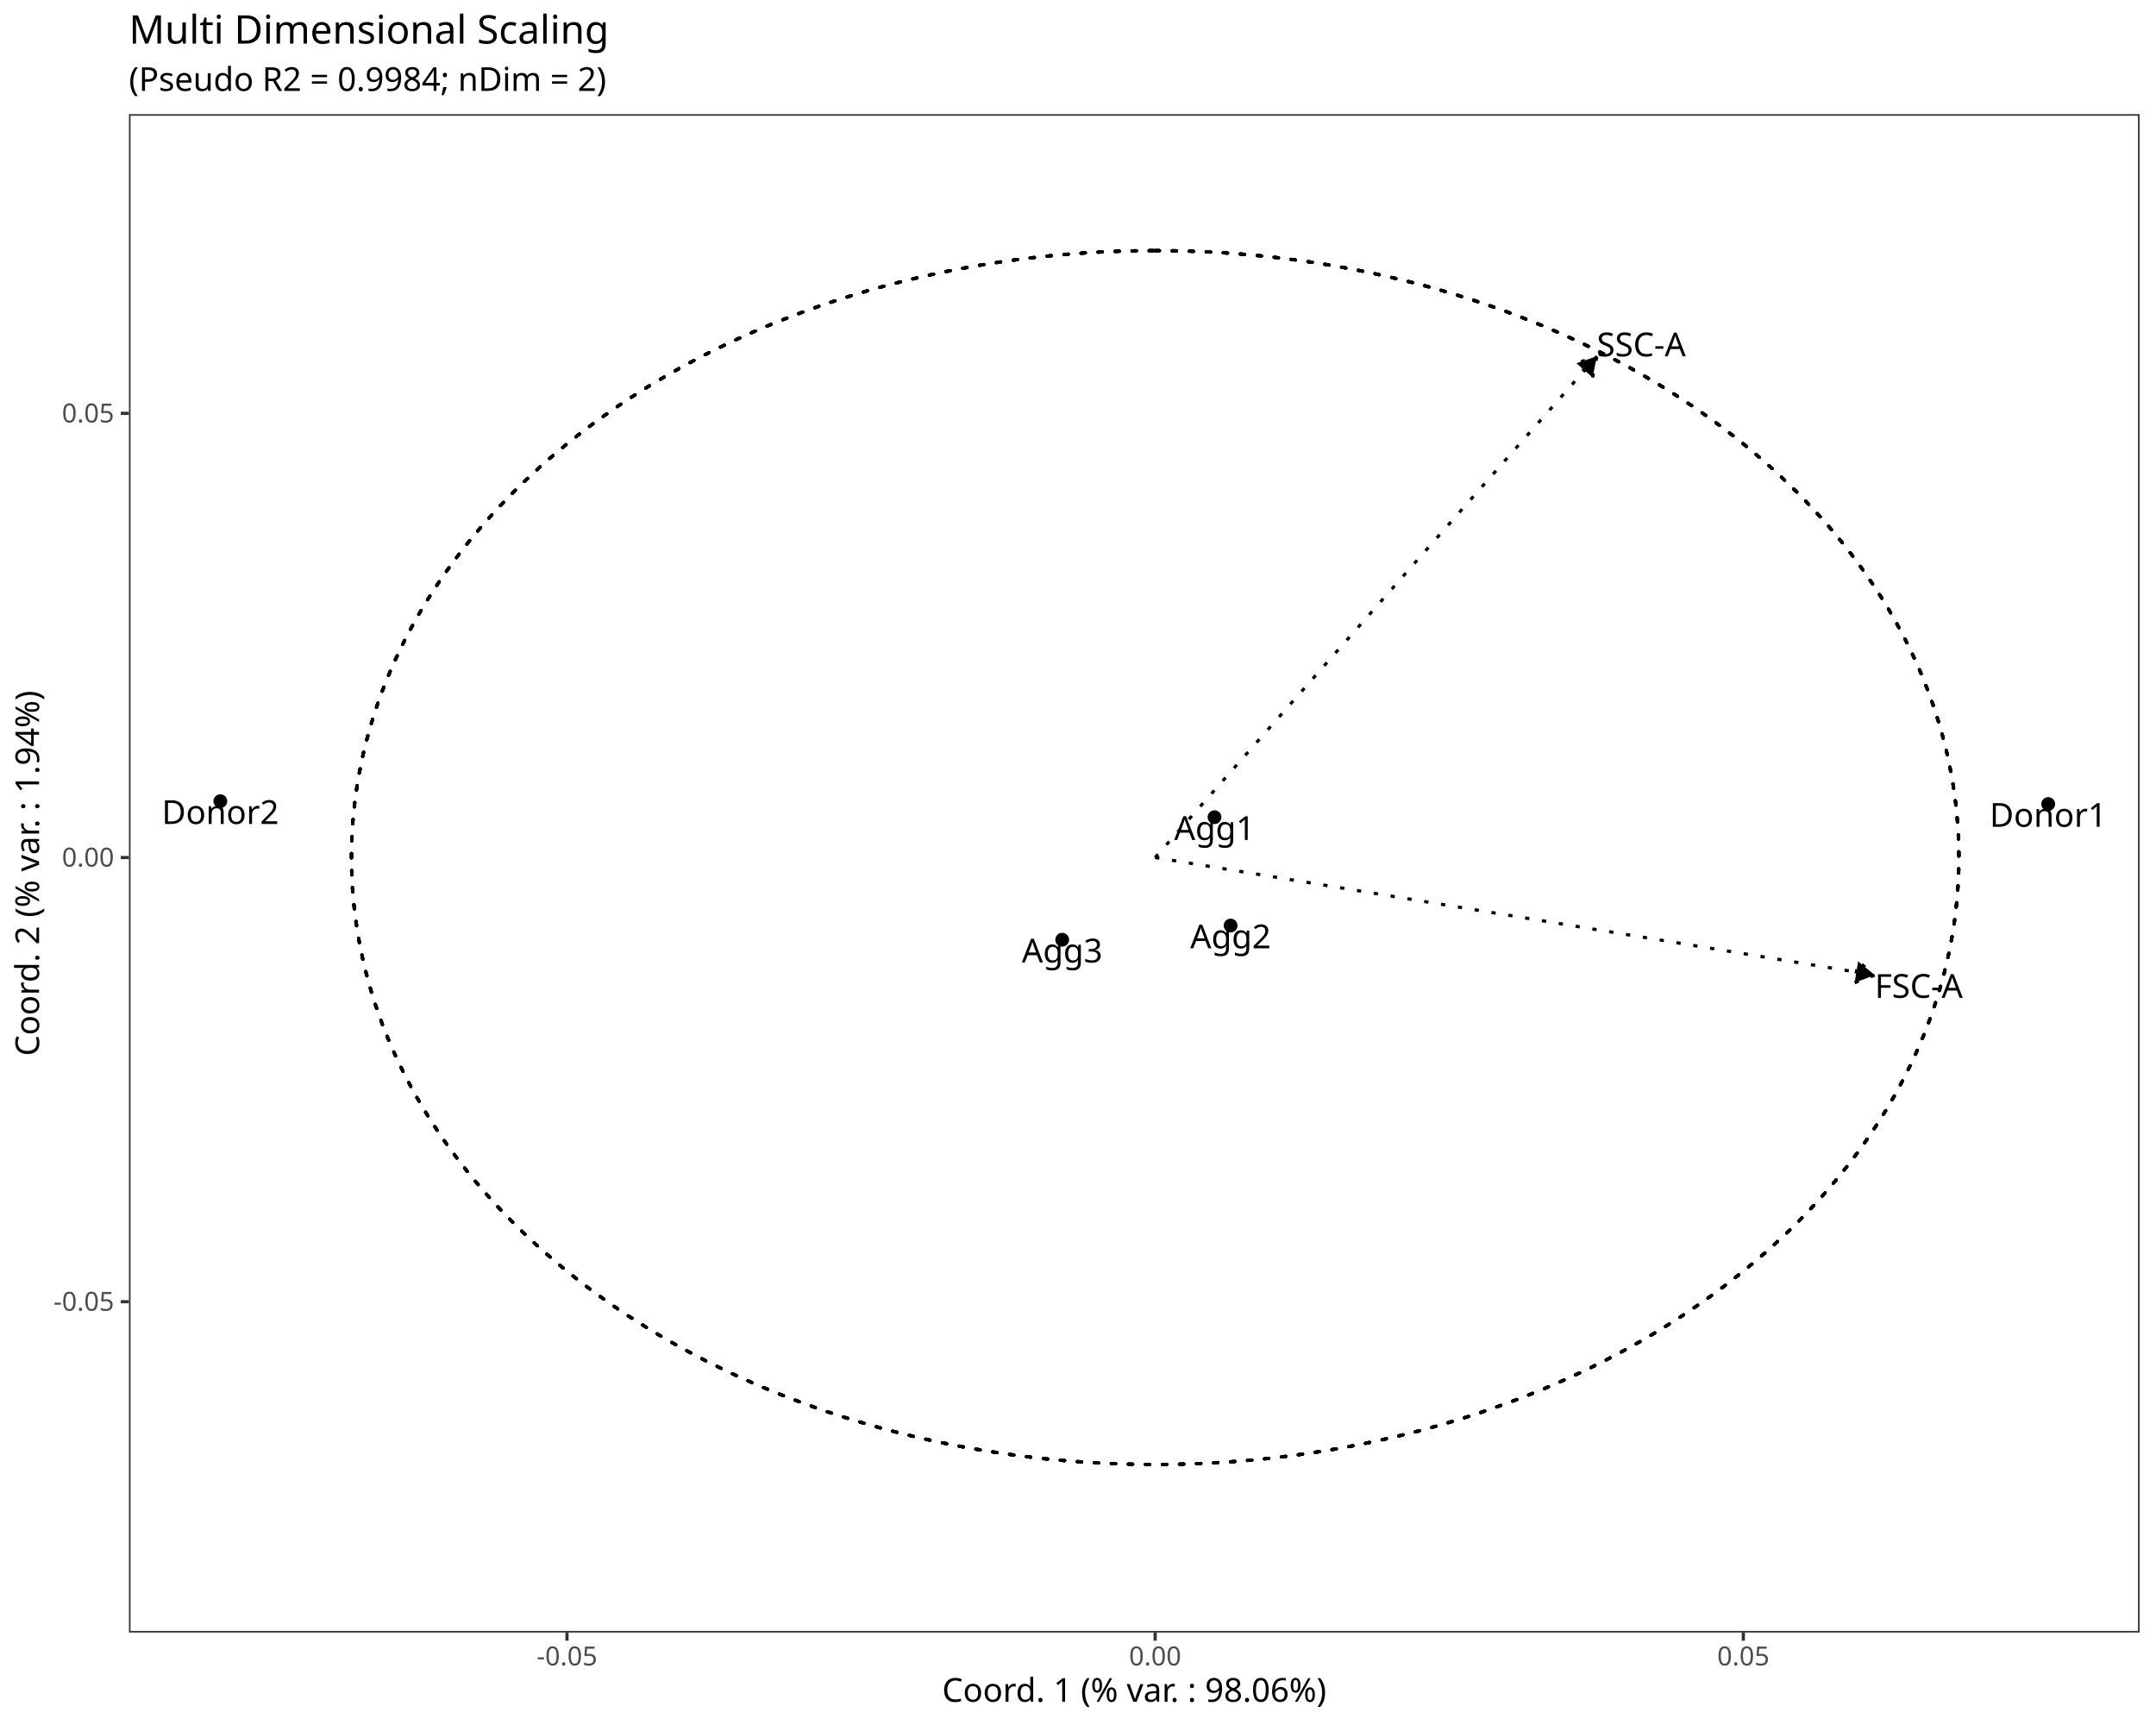
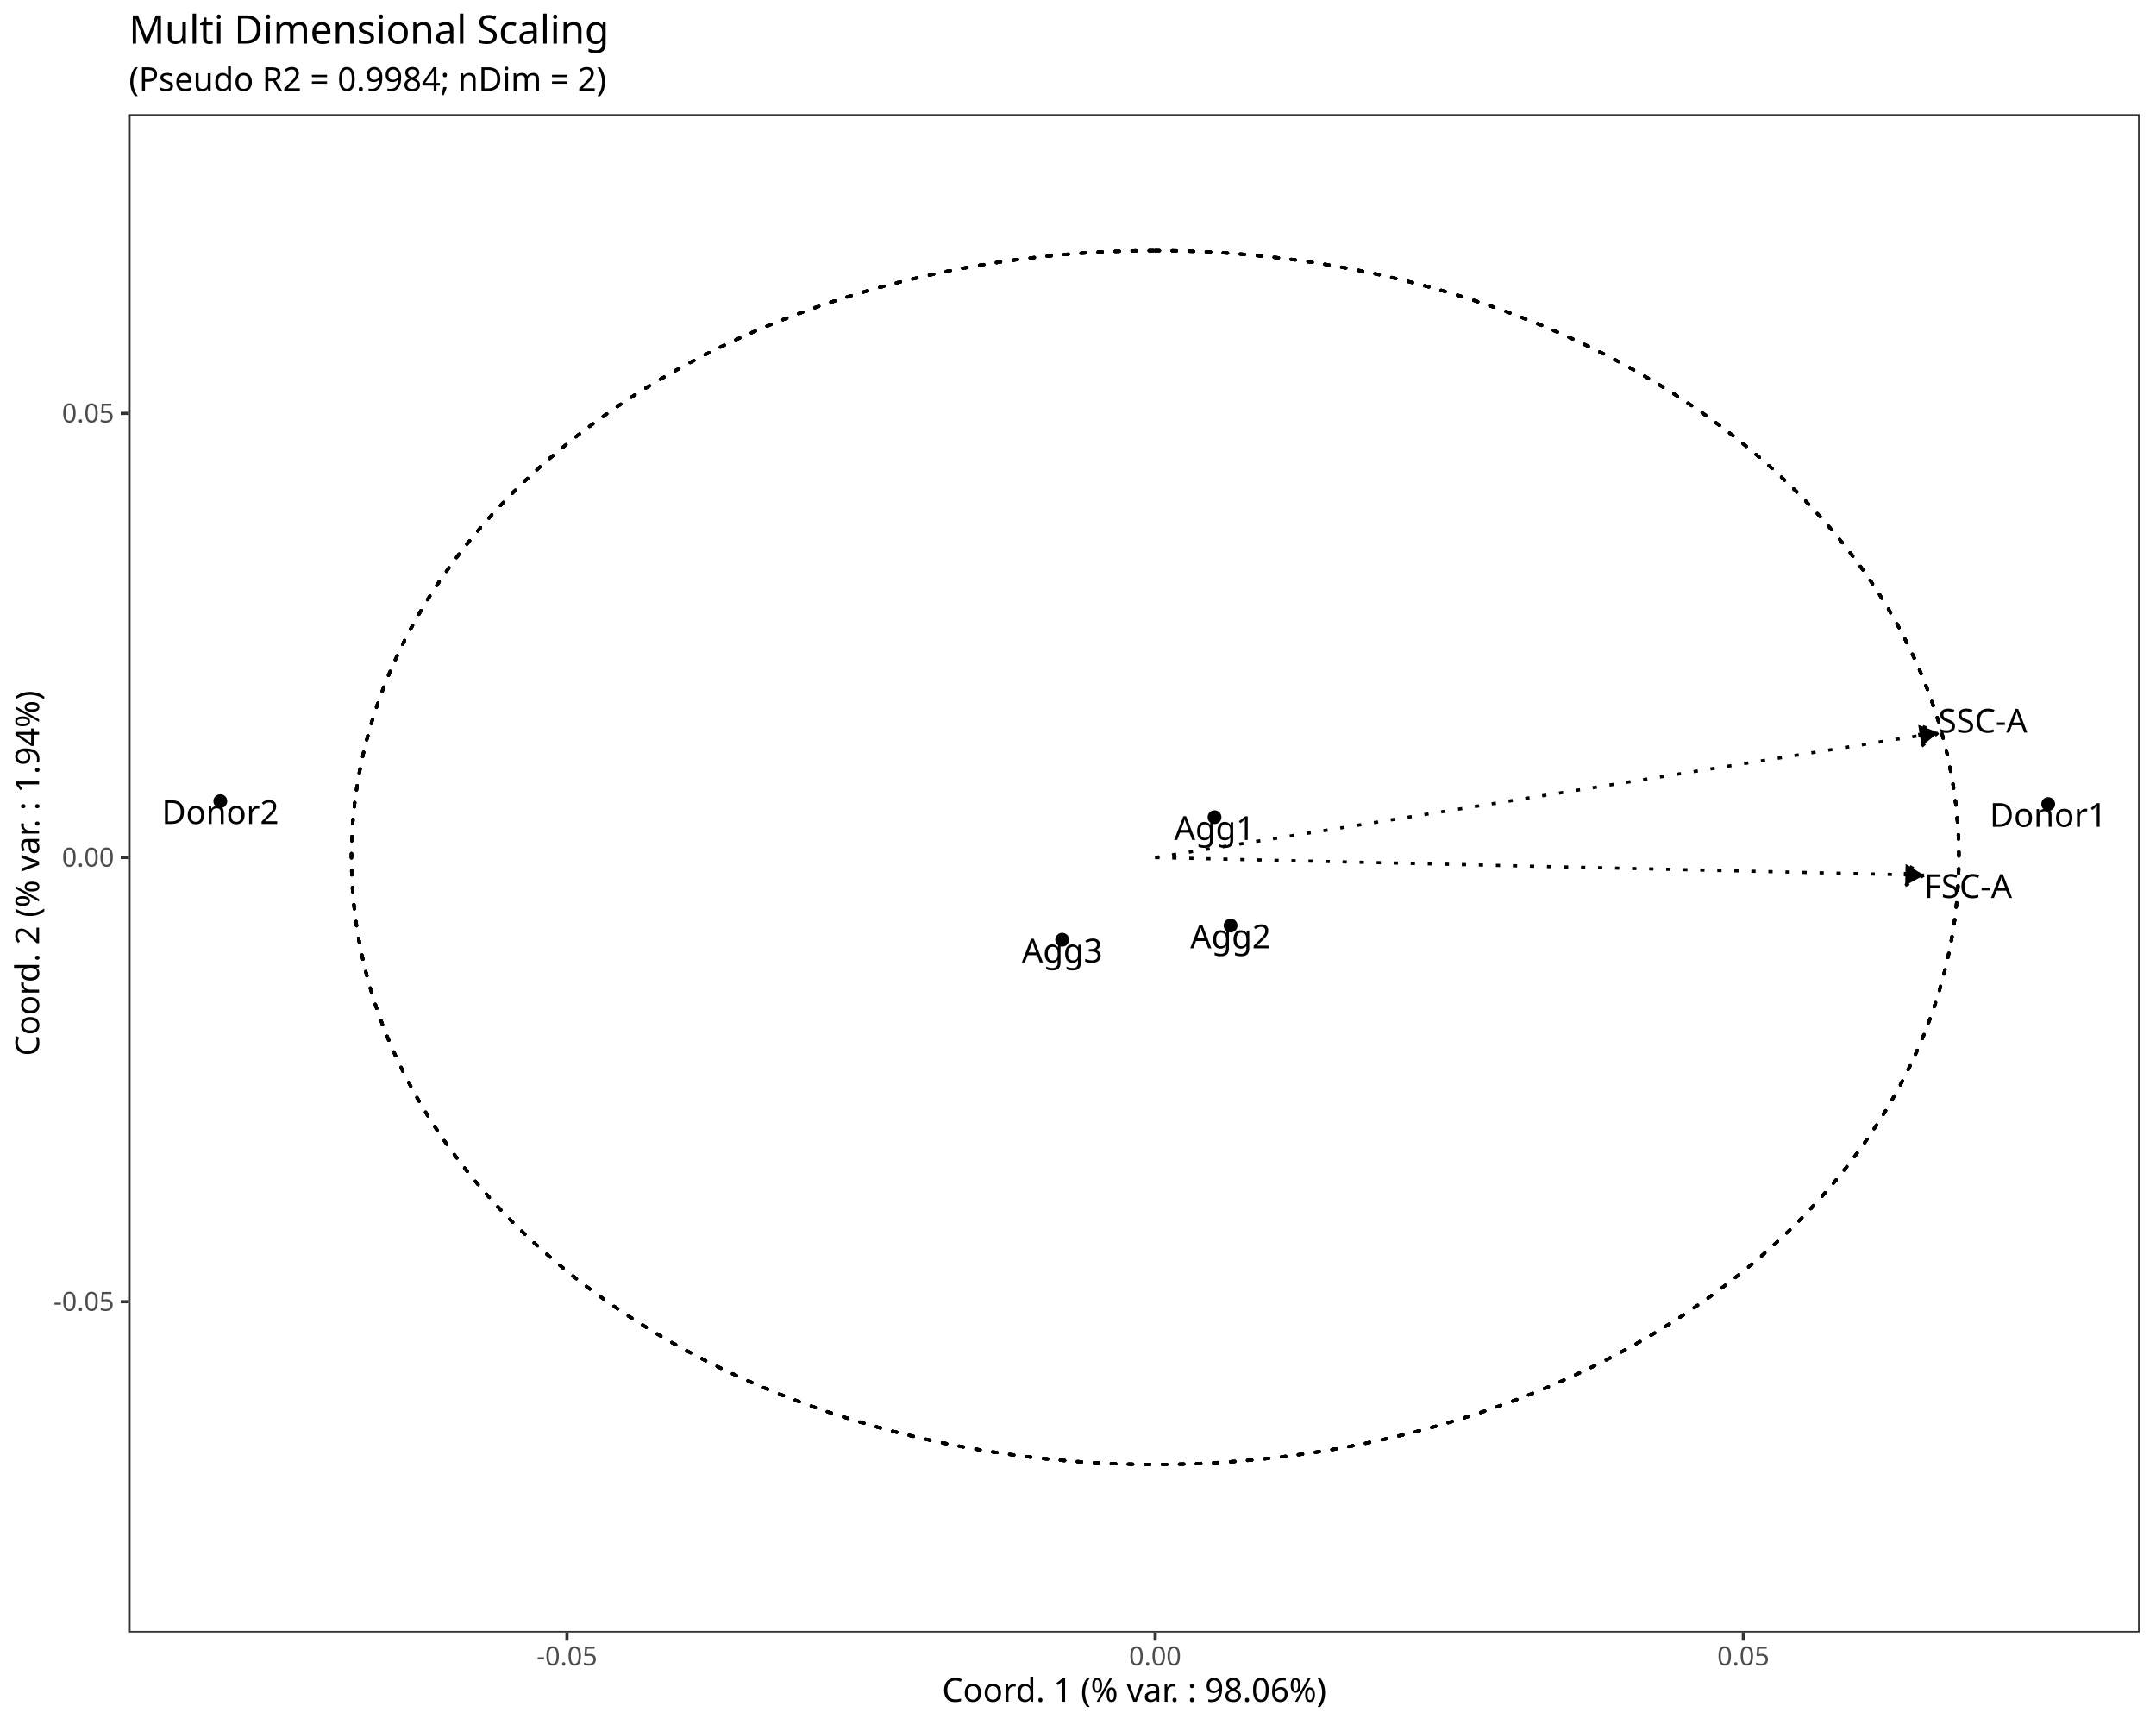
<svg xmlns="http://www.w3.org/2000/svg" class="svglite" data-engine-version="2.0" width="720.00pt" height="576.00pt" viewBox="0 0 720.00 576.00">
  <defs>
    <style type="text/css">
    .svglite line, .svglite polyline, .svglite polygon, .svglite path, .svglite rect, .svglite circle {
      fill: none;
      stroke: #000000;
      stroke-linecap: round;
      stroke-linejoin: round;
      stroke-miterlimit: 10.00;
    }
  </style>
  </defs>
  <rect width="100%" height="100%" style="stroke: none; fill: #FFFFFF;" />
  <defs>
    <clipPath id="cpMC4wMHw3MjAuMDB8MC4wMHw1NzYuMDA=">
      <rect x="0.00" y="0.00" width="720.00" height="576.00" />
    </clipPath>
  </defs>
  <g clip-path="url(#cpMC4wMHw3MjAuMDB8MC4wMHw1NzYuMDA=)">
    <rect x="0.00" y="0.00" width="720.00" height="576.00" style="stroke-width: 1.07; stroke: #FFFFFF; fill: #FFFFFF;" />
  </g>
  <defs>
    <clipPath id="cpNDMuMDZ8NzE0LjUyfDM4LjEyfDU0NS4xMQ==">
      <rect x="43.06" y="38.12" width="671.46" height="507.00" />
    </clipPath>
  </defs>
  <g clip-path="url(#cpNDMuMDZ8NzE0LjUyfDM4LjEyfDU0NS4xMQ==)">
    <rect x="43.06" y="38.12" width="671.46" height="507.00" style="stroke-width: 1.07; stroke: none; fill: #FFFFFF;" />
    <text x="684.00" y="276.08" text-anchor="middle" style="font-size: 11.04px; font-family: sans;" textLength="36.21px" lengthAdjust="spacingAndGlyphs">Donor1</text>
    <text x="73.58" y="275.13" text-anchor="middle" style="font-size: 11.04px; font-family: sans;" textLength="36.21px" lengthAdjust="spacingAndGlyphs">Donor2</text>
    <text x="405.59" y="280.47" text-anchor="middle" style="font-size: 11.04px; font-family: sans;" textLength="25.79px" lengthAdjust="spacingAndGlyphs">Agg1</text>
    <text x="410.96" y="316.65" text-anchor="middle" style="font-size: 11.04px; font-family: sans;" textLength="25.79px" lengthAdjust="spacingAndGlyphs">Agg2</text>
    <text x="354.72" y="321.38" text-anchor="middle" style="font-size: 11.04px; font-family: sans;" textLength="25.79px" lengthAdjust="spacingAndGlyphs">Agg3</text>
    <circle cx="684.00" cy="268.48" r="1.95" style="stroke-width: 0.71; fill: #000000;" />
    <circle cx="73.58" cy="267.53" r="1.95" style="stroke-width: 0.71; fill: #000000;" />
    <circle cx="405.59" cy="272.87" r="1.95" style="stroke-width: 0.71; fill: #000000;" />
    <circle cx="410.96" cy="309.05" r="1.95" style="stroke-width: 0.71; fill: #000000;" />
    <circle cx="354.72" cy="313.79" r="1.95" style="stroke-width: 0.71; fill: #000000;" />
-     <line x1="385.77" y1="286.34" x2="626.09" y2="325.59" style="stroke-width: 1.07; stroke-dasharray: 1.42,4.27; stroke-linecap: butt;" />
-     <polygon points="619.36,328.14 626.09,325.59 620.52,321.03 " style="stroke-width: 1.07; stroke-dasharray: 1.42,4.27; stroke-linecap: butt; fill: #000000;" />
-     <line x1="385.77" y1="286.34" x2="533.27" y2="118.99" style="stroke-width: 1.07; stroke-dasharray: 1.42,4.27; stroke-linecap: butt;" />
-     <polygon points="531.85,126.04 533.27,118.99 526.44,121.28 " style="stroke-width: 1.07; stroke-dasharray: 1.42,4.27; stroke-linecap: butt; fill: #000000;" />
-     <text x="626.09" y="333.19" style="font-size: 11.04px; font-family: sans;" textLength="33.13px" lengthAdjust="spacingAndGlyphs">FSC-A</text>
-     <text x="533.27" y="118.99" style="font-size: 11.04px; font-family: sans;" textLength="33.75px" lengthAdjust="spacingAndGlyphs">SSC-A</text>
+     <line x1="385.77" y1="286.34" x2="642.55" y2="292.24" style="stroke-width: 1.07; stroke-dasharray: 1.42,4.27; stroke-linecap: butt;" />
+     <polygon points="636.23,295.70 642.55,292.24 636.40,288.50 " style="stroke-width: 1.07; stroke-dasharray: 1.42,4.27; stroke-linecap: butt; fill: #000000;" />
+     <line x1="385.77" y1="286.34" x2="647.32" y2="244.62" style="stroke-width: 1.07; stroke-dasharray: 1.42,4.27; stroke-linecap: butt;" />
+     <polygon points="641.73,249.16 647.32,244.62 640.59,242.05 " style="stroke-width: 1.07; stroke-dasharray: 1.42,4.27; stroke-linecap: butt; fill: #000000;" />
+     <text x="642.55" y="299.84" style="font-size: 11.04px; font-family: sans;" textLength="33.13px" lengthAdjust="spacingAndGlyphs">FSC-A</text>
+     <text x="647.32" y="244.62" style="font-size: 11.04px; font-family: sans;" textLength="33.75px" lengthAdjust="spacingAndGlyphs">SSC-A</text>
    <polygon points="385.77,83.68 390.46,83.71 395.14,83.80 399.82,83.96 404.49,84.17 409.16,84.45 413.83,84.79 418.48,85.19 423.13,85.65 427.76,86.18 432.38,86.76 436.99,87.40 441.58,88.11 446.15,88.87 450.70,89.70 455.24,90.59 459.75,91.53 464.25,92.54 468.71,93.60 473.16,94.72 477.57,95.90 481.96,97.14 486.32,98.44 490.65,99.79 494.94,101.20 499.20,102.67 503.43,104.19 507.63,105.77 511.78,107.40 515.90,109.09 519.97,110.83 524.01,112.63 528.00,114.48 531.96,116.38 535.86,118.33 539.72,120.33 543.54,122.39 547.30,124.49 551.02,126.64 554.68,128.84 558.30,131.09 561.86,133.39 565.37,135.74 568.82,138.13 572.22,140.56 575.56,143.04 578.85,145.56 582.07,148.13 585.24,150.74 588.34,153.38 591.38,156.07 594.36,158.80 597.28,161.57 600.13,164.38 602.92,167.22 605.64,170.10 608.29,173.02 610.88,175.97 613.39,178.95 615.84,181.96 618.22,185.01 620.52,188.09 622.76,191.20 624.92,194.34 627.01,197.50 629.03,200.69 630.97,203.91 632.84,207.16 634.63,210.42 636.35,213.72 637.99,217.03 639.55,220.36 641.04,223.72 642.45,227.09 643.78,230.48 645.03,233.89 646.20,237.32 647.30,240.75 648.31,244.21 649.25,247.67 650.10,251.15 650.87,254.64 651.56,258.14 652.18,261.65 652.71,265.16 653.16,268.68 653.52,272.21 653.81,275.74 654.01,279.27 654.14,282.81 654.18,286.34 654.14,289.88 654.01,293.42 653.81,296.95 653.52,300.48 653.16,304.01 652.71,307.53 652.18,311.04 651.56,314.55 650.87,318.05 650.10,321.54 649.25,325.01 648.31,328.48 647.30,331.93 646.20,335.37 645.03,338.80 643.78,342.21 642.45,345.60 641.04,348.97 639.55,352.33 637.99,355.66 636.35,358.97 634.63,362.26 632.84,365.53 630.97,368.78 629.03,371.99 627.01,375.19 624.92,378.35 622.76,381.49 620.52,384.60 618.22,387.68 615.84,390.72 613.39,393.74 610.88,396.72 608.29,399.67 605.64,402.59 602.92,405.47 600.13,408.31 597.28,411.12 594.36,413.88 591.38,416.61 588.34,419.30 585.24,421.95 582.07,424.56 578.85,427.13 575.56,429.65 572.22,432.13 568.82,434.56 565.37,436.95 561.86,439.30 558.30,441.59 554.68,443.84 551.02,446.05 547.30,448.20 543.54,450.30 539.72,452.36 535.86,454.36 531.96,456.31 528.00,458.21 524.01,460.06 519.97,461.86 515.90,463.60 511.78,465.29 507.63,466.92 503.43,468.50 499.20,470.02 494.94,471.49 490.65,472.90 486.32,474.25 481.96,475.55 477.57,476.79 473.16,477.97 468.71,479.09 464.25,480.15 459.75,481.16 455.24,482.10 450.70,482.99 446.15,483.81 441.58,484.58 436.99,485.28 432.38,485.93 427.76,486.51 423.13,487.04 418.48,487.50 413.83,487.90 409.16,488.24 404.49,488.51 399.82,488.73 395.14,488.88 390.46,488.98 385.77,489.01 381.09,488.98 376.40,488.88 371.72,488.73 367.05,488.51 362.38,488.24 357.72,487.90 353.06,487.50 348.42,487.04 343.78,486.51 339.16,485.93 334.56,485.28 329.97,484.58 325.39,483.81 320.84,482.99 316.30,482.10 311.79,481.16 307.30,480.15 302.83,479.09 298.39,477.97 293.97,476.79 289.58,475.55 285.23,474.25 280.90,472.90 276.60,471.49 272.34,470.02 268.11,468.50 263.92,466.92 259.76,465.29 255.65,463.60 251.57,461.86 247.53,460.06 243.54,458.21 239.59,456.31 235.68,454.36 231.82,452.36 228.01,450.30 224.24,448.20 220.53,446.05 216.86,443.84 213.24,441.59 209.68,439.30 206.17,436.95 202.72,434.56 199.32,432.13 195.98,429.65 192.70,427.13 189.47,424.56 186.31,421.95 183.20,419.30 180.16,416.61 177.18,413.88 174.27,411.12 171.41,408.31 168.63,405.47 165.91,402.59 163.25,399.67 160.67,396.72 158.15,393.74 155.70,390.72 153.33,387.68 151.02,384.60 148.78,381.49 146.62,378.35 144.53,375.19 142.51,371.99 140.57,368.78 138.70,365.53 136.91,362.26 135.19,358.97 133.55,355.66 131.99,352.33 130.50,348.97 129.09,345.60 127.76,342.21 126.51,338.80 125.34,335.37 124.25,331.93 123.23,328.48 122.30,325.01 121.44,321.54 120.67,318.05 119.98,314.55 119.37,311.04 118.84,307.53 118.39,304.01 118.02,300.48 117.73,296.95 117.53,293.42 117.41,289.88 117.37,286.34 117.41,282.81 117.53,279.27 117.73,275.74 118.02,272.21 118.39,268.68 118.84,265.16 119.37,261.65 119.98,258.14 120.67,254.64 121.44,251.15 122.30,247.67 123.23,244.21 124.25,240.75 125.34,237.32 126.51,233.89 127.76,230.48 129.09,227.09 130.50,223.72 131.99,220.36 133.55,217.03 135.19,213.72 136.91,210.42 138.70,207.16 140.57,203.91 142.51,200.69 144.53,197.50 146.62,194.34 148.78,191.20 151.02,188.09 153.33,185.01 155.70,181.96 158.15,178.95 160.67,175.97 163.25,173.02 165.91,170.10 168.63,167.22 171.41,164.38 174.27,161.57 177.18,158.80 180.16,156.07 183.20,153.38 186.31,150.74 189.47,148.13 192.70,145.56 195.98,143.04 199.32,140.56 202.72,138.13 206.17,135.74 209.68,133.39 213.24,131.09 216.86,128.84 220.53,126.64 224.24,124.49 228.01,122.39 231.82,120.33 235.68,118.33 239.59,116.38 243.54,114.48 247.53,112.63 251.57,110.83 255.65,109.09 259.76,107.40 263.92,105.77 268.11,104.19 272.34,102.67 276.60,101.20 280.90,99.79 285.23,98.44 289.58,97.14 293.97,95.90 298.39,94.72 302.83,93.60 307.30,92.54 311.79,91.53 316.30,90.59 320.84,89.70 325.39,88.87 329.97,88.11 334.56,87.40 339.16,86.76 343.78,86.18 348.42,85.65 353.06,85.19 357.72,84.79 362.38,84.45 367.05,84.17 371.72,83.96 376.40,83.80 381.09,83.71 385.77,83.68 " style="stroke-width: 1.07; stroke-dasharray: 1.42,4.27; fill: none;" />
    <polygon points="385.77,83.68 390.46,83.71 395.14,83.80 399.82,83.96 404.49,84.17 409.16,84.45 413.83,84.79 418.48,85.19 423.13,85.65 427.76,86.18 432.38,86.76 436.99,87.40 441.58,88.11 446.15,88.87 450.70,89.70 455.24,90.59 459.75,91.53 464.25,92.54 468.71,93.60 473.16,94.72 477.57,95.90 481.96,97.14 486.32,98.44 490.65,99.79 494.94,101.20 499.20,102.67 503.43,104.19 507.63,105.77 511.78,107.40 515.90,109.09 519.97,110.83 524.01,112.63 528.00,114.48 531.96,116.38 535.86,118.33 539.72,120.33 543.54,122.39 547.30,124.49 551.02,126.64 554.68,128.84 558.30,131.09 561.86,133.39 565.37,135.74 568.82,138.13 572.22,140.56 575.56,143.04 578.85,145.56 582.07,148.13 585.24,150.74 588.34,153.38 591.38,156.07 594.36,158.80 597.28,161.57 600.13,164.38 602.92,167.22 605.64,170.10 608.29,173.02 610.88,175.97 613.39,178.95 615.84,181.96 618.22,185.01 620.52,188.09 622.76,191.20 624.92,194.34 627.01,197.50 629.03,200.69 630.97,203.91 632.84,207.16 634.63,210.42 636.35,213.72 637.99,217.03 639.55,220.36 641.04,223.72 642.45,227.09 643.78,230.48 645.03,233.89 646.20,237.32 647.30,240.75 648.31,244.21 649.25,247.67 650.10,251.15 650.87,254.64 651.56,258.14 652.18,261.65 652.71,265.16 653.16,268.68 653.52,272.21 653.81,275.74 654.01,279.27 654.14,282.81 654.18,286.34 654.14,289.88 654.01,293.42 653.81,296.95 653.52,300.48 653.16,304.01 652.71,307.53 652.18,311.04 651.56,314.55 650.87,318.05 650.10,321.54 649.25,325.01 648.31,328.48 647.30,331.93 646.20,335.37 645.03,338.80 643.78,342.21 642.45,345.60 641.04,348.97 639.55,352.33 637.99,355.66 636.35,358.97 634.63,362.26 632.84,365.53 630.97,368.78 629.03,371.99 627.01,375.19 624.92,378.35 622.76,381.49 620.52,384.60 618.22,387.68 615.84,390.72 613.39,393.74 610.88,396.72 608.29,399.67 605.64,402.59 602.92,405.47 600.13,408.31 597.28,411.12 594.36,413.88 591.38,416.61 588.34,419.30 585.24,421.95 582.07,424.56 578.85,427.13 575.56,429.65 572.22,432.13 568.82,434.56 565.37,436.95 561.86,439.30 558.30,441.59 554.68,443.84 551.02,446.05 547.30,448.20 543.54,450.30 539.72,452.36 535.86,454.36 531.96,456.31 528.00,458.21 524.01,460.06 519.97,461.86 515.90,463.60 511.78,465.29 507.63,466.92 503.43,468.50 499.20,470.02 494.94,471.49 490.65,472.90 486.32,474.25 481.96,475.55 477.57,476.79 473.16,477.97 468.71,479.09 464.25,480.15 459.75,481.16 455.24,482.10 450.70,482.99 446.15,483.81 441.58,484.58 436.99,485.28 432.38,485.93 427.76,486.51 423.13,487.04 418.48,487.50 413.83,487.90 409.16,488.24 404.49,488.51 399.82,488.73 395.14,488.88 390.46,488.98 385.77,489.01 381.09,488.98 376.40,488.88 371.72,488.73 367.05,488.51 362.38,488.24 357.72,487.90 353.06,487.50 348.42,487.04 343.78,486.51 339.16,485.93 334.56,485.28 329.97,484.58 325.39,483.81 320.84,482.99 316.30,482.10 311.79,481.16 307.30,480.15 302.83,479.09 298.39,477.97 293.97,476.79 289.58,475.55 285.23,474.25 280.90,472.90 276.60,471.49 272.34,470.02 268.11,468.50 263.92,466.92 259.76,465.29 255.65,463.60 251.57,461.86 247.53,460.06 243.54,458.21 239.59,456.31 235.68,454.36 231.82,452.36 228.01,450.30 224.24,448.20 220.53,446.05 216.86,443.84 213.24,441.59 209.68,439.30 206.17,436.95 202.72,434.56 199.32,432.13 195.98,429.65 192.70,427.13 189.47,424.56 186.31,421.95 183.20,419.30 180.16,416.61 177.18,413.88 174.27,411.12 171.41,408.31 168.63,405.47 165.91,402.59 163.25,399.67 160.67,396.72 158.15,393.74 155.70,390.72 153.33,387.68 151.02,384.60 148.78,381.49 146.62,378.35 144.53,375.19 142.51,371.99 140.57,368.78 138.70,365.53 136.91,362.26 135.19,358.97 133.55,355.66 131.99,352.33 130.50,348.97 129.09,345.60 127.76,342.21 126.51,338.80 125.34,335.37 124.25,331.93 123.23,328.48 122.30,325.01 121.44,321.54 120.67,318.05 119.98,314.55 119.37,311.04 118.84,307.53 118.39,304.01 118.02,300.48 117.73,296.95 117.53,293.42 117.41,289.88 117.37,286.34 117.41,282.81 117.53,279.27 117.73,275.74 118.02,272.21 118.39,268.68 118.84,265.16 119.37,261.65 119.98,258.14 120.67,254.64 121.44,251.15 122.30,247.67 123.23,244.21 124.25,240.75 125.34,237.32 126.51,233.89 127.76,230.48 129.09,227.09 130.50,223.72 131.99,220.36 133.55,217.03 135.19,213.72 136.91,210.42 138.70,207.16 140.57,203.91 142.51,200.69 144.53,197.50 146.62,194.34 148.78,191.20 151.02,188.09 153.33,185.01 155.70,181.96 158.15,178.95 160.67,175.97 163.25,173.02 165.91,170.10 168.63,167.22 171.41,164.38 174.27,161.57 177.18,158.80 180.16,156.07 183.20,153.38 186.31,150.74 189.47,148.13 192.70,145.56 195.98,143.04 199.32,140.56 202.72,138.13 206.17,135.74 209.68,133.39 213.24,131.09 216.86,128.84 220.53,126.64 224.24,124.49 228.01,122.39 231.82,120.33 235.68,118.33 239.59,116.38 243.54,114.48 247.53,112.63 251.57,110.83 255.65,109.09 259.76,107.40 263.92,105.77 268.11,104.19 272.34,102.67 276.60,101.20 280.90,99.79 285.23,98.44 289.58,97.14 293.97,95.90 298.39,94.72 302.83,93.60 307.30,92.54 311.79,91.53 316.30,90.59 320.84,89.70 325.39,88.87 329.97,88.11 334.56,87.40 339.16,86.76 343.78,86.18 348.42,85.65 353.06,85.19 357.72,84.79 362.38,84.45 367.05,84.17 371.72,83.96 376.40,83.80 381.09,83.71 385.77,83.68 " style="stroke-width: 1.07; stroke-dasharray: 1.42,4.27; fill: none;" />
    <polygon points="385.77,83.68 390.46,83.71 395.14,83.80 399.82,83.96 404.49,84.17 409.16,84.45 413.83,84.79 418.48,85.19 423.13,85.65 427.76,86.18 432.38,86.76 436.99,87.40 441.58,88.11 446.15,88.87 450.70,89.70 455.24,90.59 459.75,91.53 464.25,92.54 468.71,93.60 473.16,94.72 477.57,95.90 481.96,97.14 486.32,98.44 490.65,99.79 494.94,101.20 499.20,102.67 503.43,104.19 507.63,105.77 511.78,107.40 515.90,109.09 519.97,110.83 524.01,112.63 528.00,114.48 531.96,116.38 535.86,118.33 539.72,120.33 543.54,122.39 547.30,124.49 551.02,126.64 554.68,128.84 558.30,131.09 561.86,133.39 565.37,135.74 568.82,138.13 572.22,140.56 575.56,143.04 578.85,145.56 582.07,148.13 585.24,150.74 588.34,153.38 591.38,156.07 594.36,158.80 597.28,161.57 600.13,164.38 602.92,167.22 605.64,170.10 608.29,173.02 610.88,175.97 613.39,178.95 615.84,181.96 618.22,185.01 620.52,188.09 622.76,191.20 624.92,194.34 627.01,197.50 629.03,200.69 630.97,203.91 632.84,207.16 634.63,210.42 636.35,213.72 637.99,217.03 639.55,220.36 641.04,223.72 642.45,227.09 643.78,230.48 645.03,233.89 646.20,237.32 647.30,240.75 648.31,244.21 649.25,247.67 650.10,251.15 650.87,254.64 651.56,258.14 652.18,261.65 652.71,265.16 653.16,268.68 653.52,272.21 653.81,275.74 654.01,279.27 654.14,282.81 654.18,286.34 654.14,289.88 654.01,293.42 653.81,296.95 653.52,300.48 653.16,304.01 652.71,307.53 652.18,311.04 651.56,314.55 650.87,318.05 650.10,321.54 649.25,325.01 648.31,328.48 647.30,331.93 646.20,335.37 645.03,338.80 643.78,342.21 642.45,345.60 641.04,348.97 639.55,352.33 637.99,355.66 636.35,358.97 634.63,362.26 632.84,365.53 630.97,368.78 629.03,371.99 627.01,375.19 624.92,378.35 622.76,381.49 620.52,384.60 618.22,387.68 615.84,390.72 613.39,393.74 610.88,396.72 608.29,399.67 605.64,402.59 602.92,405.47 600.13,408.31 597.28,411.12 594.36,413.88 591.38,416.61 588.34,419.30 585.24,421.95 582.07,424.56 578.85,427.13 575.56,429.65 572.22,432.13 568.82,434.56 565.37,436.95 561.86,439.30 558.30,441.59 554.68,443.84 551.02,446.05 547.30,448.20 543.54,450.30 539.72,452.36 535.86,454.36 531.96,456.31 528.00,458.21 524.01,460.06 519.97,461.86 515.90,463.60 511.78,465.29 507.63,466.92 503.43,468.50 499.20,470.02 494.94,471.49 490.65,472.90 486.32,474.25 481.96,475.55 477.57,476.79 473.16,477.97 468.71,479.09 464.25,480.15 459.75,481.16 455.24,482.10 450.70,482.99 446.15,483.81 441.58,484.58 436.99,485.28 432.38,485.93 427.76,486.51 423.13,487.04 418.48,487.50 413.83,487.90 409.16,488.24 404.49,488.51 399.82,488.73 395.14,488.88 390.46,488.98 385.77,489.01 381.09,488.98 376.40,488.88 371.72,488.73 367.05,488.51 362.38,488.24 357.72,487.90 353.06,487.50 348.42,487.04 343.78,486.51 339.16,485.93 334.56,485.28 329.97,484.58 325.39,483.81 320.84,482.99 316.30,482.10 311.79,481.16 307.30,480.15 302.83,479.09 298.39,477.97 293.97,476.79 289.58,475.55 285.23,474.25 280.90,472.90 276.60,471.49 272.34,470.02 268.11,468.50 263.92,466.92 259.76,465.29 255.65,463.60 251.57,461.86 247.53,460.06 243.54,458.21 239.59,456.31 235.68,454.36 231.82,452.36 228.01,450.30 224.24,448.20 220.53,446.05 216.86,443.84 213.24,441.59 209.68,439.30 206.17,436.95 202.72,434.56 199.32,432.13 195.98,429.65 192.70,427.13 189.47,424.56 186.31,421.95 183.20,419.30 180.16,416.61 177.18,413.88 174.27,411.12 171.41,408.31 168.63,405.47 165.91,402.59 163.25,399.67 160.67,396.72 158.15,393.74 155.70,390.72 153.33,387.68 151.02,384.60 148.78,381.49 146.62,378.35 144.53,375.19 142.51,371.99 140.57,368.78 138.70,365.53 136.91,362.26 135.19,358.97 133.55,355.66 131.99,352.33 130.50,348.97 129.09,345.60 127.76,342.21 126.51,338.80 125.34,335.37 124.25,331.93 123.23,328.48 122.30,325.01 121.44,321.54 120.67,318.05 119.98,314.55 119.37,311.04 118.84,307.53 118.39,304.01 118.02,300.48 117.73,296.95 117.53,293.42 117.41,289.88 117.37,286.34 117.41,282.81 117.53,279.27 117.73,275.74 118.02,272.21 118.39,268.68 118.84,265.16 119.37,261.65 119.98,258.14 120.67,254.64 121.44,251.15 122.30,247.67 123.23,244.21 124.25,240.75 125.34,237.32 126.51,233.89 127.76,230.48 129.09,227.09 130.50,223.72 131.99,220.36 133.55,217.03 135.19,213.72 136.91,210.42 138.70,207.16 140.57,203.91 142.51,200.69 144.53,197.50 146.62,194.34 148.78,191.20 151.02,188.09 153.33,185.01 155.70,181.96 158.15,178.95 160.67,175.97 163.25,173.02 165.91,170.10 168.63,167.22 171.41,164.38 174.27,161.57 177.18,158.80 180.16,156.07 183.20,153.38 186.31,150.74 189.47,148.13 192.70,145.56 195.98,143.04 199.32,140.56 202.72,138.13 206.17,135.74 209.68,133.39 213.24,131.09 216.86,128.84 220.53,126.64 224.24,124.49 228.01,122.39 231.82,120.33 235.68,118.33 239.59,116.38 243.54,114.48 247.53,112.63 251.57,110.83 255.65,109.09 259.76,107.40 263.92,105.77 268.11,104.19 272.34,102.67 276.60,101.20 280.90,99.79 285.23,98.44 289.58,97.14 293.97,95.90 298.39,94.72 302.83,93.60 307.30,92.54 311.79,91.53 316.30,90.59 320.84,89.70 325.39,88.87 329.97,88.11 334.56,87.40 339.16,86.76 343.78,86.18 348.42,85.65 353.06,85.19 357.72,84.79 362.38,84.45 367.05,84.17 371.72,83.96 376.40,83.80 381.09,83.71 385.77,83.68 " style="stroke-width: 1.07; stroke-dasharray: 1.42,4.27; fill: none;" />
    <polygon points="385.77,83.68 390.46,83.71 395.14,83.80 399.82,83.96 404.49,84.17 409.16,84.45 413.83,84.79 418.48,85.19 423.13,85.65 427.76,86.18 432.38,86.76 436.99,87.40 441.58,88.11 446.15,88.87 450.70,89.70 455.24,90.59 459.75,91.53 464.25,92.54 468.71,93.60 473.16,94.72 477.57,95.90 481.96,97.14 486.32,98.44 490.65,99.79 494.94,101.20 499.20,102.67 503.43,104.19 507.63,105.77 511.78,107.40 515.90,109.09 519.97,110.83 524.01,112.63 528.00,114.48 531.96,116.38 535.86,118.33 539.72,120.33 543.54,122.39 547.30,124.49 551.02,126.64 554.68,128.84 558.30,131.09 561.86,133.39 565.37,135.74 568.82,138.13 572.22,140.56 575.56,143.04 578.85,145.56 582.07,148.13 585.24,150.74 588.34,153.38 591.38,156.07 594.36,158.80 597.28,161.57 600.13,164.38 602.92,167.22 605.64,170.10 608.29,173.02 610.88,175.97 613.39,178.95 615.84,181.96 618.22,185.01 620.52,188.09 622.76,191.20 624.92,194.34 627.01,197.50 629.03,200.69 630.97,203.91 632.84,207.16 634.63,210.42 636.35,213.72 637.99,217.03 639.55,220.36 641.04,223.72 642.45,227.09 643.78,230.48 645.03,233.89 646.20,237.32 647.30,240.75 648.31,244.21 649.25,247.67 650.10,251.15 650.87,254.64 651.56,258.14 652.18,261.65 652.71,265.16 653.16,268.68 653.52,272.21 653.81,275.74 654.01,279.27 654.14,282.81 654.18,286.34 654.14,289.88 654.01,293.42 653.81,296.95 653.52,300.48 653.16,304.01 652.71,307.53 652.18,311.04 651.56,314.55 650.87,318.05 650.10,321.54 649.25,325.01 648.31,328.48 647.30,331.93 646.20,335.37 645.03,338.80 643.78,342.21 642.45,345.60 641.04,348.97 639.55,352.33 637.99,355.66 636.35,358.97 634.63,362.26 632.84,365.53 630.97,368.78 629.03,371.99 627.01,375.19 624.92,378.35 622.76,381.49 620.52,384.60 618.22,387.68 615.84,390.72 613.39,393.74 610.88,396.72 608.29,399.67 605.64,402.59 602.92,405.47 600.13,408.31 597.28,411.12 594.36,413.88 591.38,416.61 588.34,419.30 585.24,421.95 582.07,424.56 578.85,427.13 575.56,429.65 572.22,432.13 568.82,434.56 565.37,436.95 561.86,439.30 558.30,441.59 554.68,443.84 551.02,446.05 547.30,448.20 543.54,450.30 539.72,452.36 535.86,454.36 531.96,456.31 528.00,458.21 524.01,460.06 519.97,461.86 515.90,463.60 511.78,465.29 507.63,466.92 503.43,468.50 499.20,470.02 494.94,471.49 490.65,472.90 486.32,474.25 481.96,475.55 477.57,476.79 473.16,477.97 468.71,479.09 464.25,480.15 459.75,481.16 455.24,482.10 450.70,482.99 446.15,483.81 441.58,484.58 436.99,485.28 432.38,485.93 427.76,486.51 423.13,487.04 418.48,487.50 413.83,487.90 409.16,488.24 404.49,488.51 399.82,488.73 395.14,488.88 390.46,488.98 385.77,489.01 381.09,488.98 376.40,488.88 371.72,488.73 367.05,488.51 362.38,488.24 357.72,487.90 353.06,487.50 348.42,487.04 343.78,486.51 339.16,485.93 334.56,485.28 329.97,484.58 325.39,483.81 320.84,482.99 316.30,482.10 311.79,481.16 307.30,480.15 302.83,479.09 298.39,477.97 293.97,476.79 289.58,475.55 285.23,474.25 280.90,472.90 276.60,471.49 272.34,470.02 268.11,468.50 263.92,466.92 259.76,465.29 255.65,463.60 251.57,461.86 247.53,460.06 243.54,458.21 239.59,456.31 235.68,454.36 231.82,452.36 228.01,450.30 224.24,448.20 220.53,446.05 216.86,443.84 213.24,441.59 209.68,439.30 206.17,436.95 202.72,434.56 199.32,432.13 195.98,429.65 192.70,427.13 189.47,424.56 186.31,421.95 183.20,419.30 180.16,416.61 177.18,413.88 174.27,411.12 171.41,408.31 168.63,405.47 165.91,402.59 163.25,399.67 160.67,396.72 158.15,393.74 155.70,390.72 153.33,387.68 151.02,384.60 148.78,381.49 146.62,378.35 144.53,375.19 142.51,371.99 140.57,368.78 138.70,365.53 136.91,362.26 135.19,358.97 133.55,355.66 131.99,352.33 130.50,348.97 129.09,345.60 127.76,342.21 126.51,338.80 125.34,335.37 124.25,331.93 123.23,328.48 122.30,325.01 121.44,321.54 120.67,318.05 119.98,314.55 119.37,311.04 118.84,307.53 118.39,304.01 118.02,300.48 117.73,296.95 117.53,293.42 117.41,289.88 117.37,286.34 117.41,282.81 117.53,279.27 117.73,275.74 118.02,272.21 118.39,268.68 118.84,265.16 119.37,261.65 119.98,258.14 120.67,254.64 121.44,251.15 122.30,247.67 123.23,244.21 124.25,240.75 125.34,237.32 126.51,233.89 127.76,230.48 129.09,227.09 130.50,223.72 131.99,220.36 133.55,217.03 135.19,213.72 136.91,210.42 138.70,207.16 140.57,203.91 142.51,200.69 144.53,197.50 146.62,194.34 148.78,191.20 151.02,188.09 153.33,185.01 155.70,181.96 158.15,178.95 160.67,175.97 163.25,173.02 165.91,170.10 168.63,167.22 171.41,164.38 174.27,161.57 177.18,158.80 180.16,156.07 183.20,153.38 186.31,150.74 189.47,148.13 192.70,145.56 195.98,143.04 199.32,140.56 202.72,138.13 206.17,135.74 209.68,133.39 213.24,131.09 216.86,128.84 220.53,126.64 224.24,124.49 228.01,122.39 231.82,120.33 235.68,118.33 239.59,116.38 243.54,114.48 247.53,112.63 251.57,110.83 255.65,109.09 259.76,107.40 263.92,105.77 268.11,104.19 272.34,102.67 276.60,101.20 280.90,99.79 285.23,98.44 289.58,97.14 293.97,95.90 298.39,94.72 302.83,93.60 307.30,92.54 311.79,91.53 316.30,90.59 320.84,89.70 325.39,88.87 329.97,88.11 334.56,87.40 339.16,86.76 343.78,86.18 348.42,85.65 353.06,85.19 357.72,84.79 362.38,84.45 367.05,84.17 371.72,83.96 376.40,83.80 381.09,83.71 385.77,83.68 " style="stroke-width: 1.07; stroke-dasharray: 1.42,4.27; fill: none;" />
    <polygon points="385.77,83.68 390.46,83.71 395.14,83.80 399.82,83.96 404.49,84.17 409.16,84.45 413.83,84.79 418.48,85.19 423.13,85.65 427.76,86.18 432.38,86.76 436.99,87.40 441.58,88.11 446.15,88.87 450.70,89.70 455.24,90.59 459.75,91.53 464.25,92.54 468.71,93.60 473.16,94.72 477.57,95.90 481.96,97.14 486.32,98.44 490.65,99.79 494.94,101.20 499.20,102.67 503.43,104.19 507.63,105.77 511.78,107.40 515.90,109.09 519.97,110.83 524.01,112.63 528.00,114.48 531.96,116.38 535.86,118.33 539.72,120.33 543.54,122.39 547.30,124.49 551.02,126.64 554.68,128.84 558.30,131.09 561.86,133.39 565.37,135.74 568.82,138.13 572.22,140.56 575.56,143.04 578.85,145.56 582.07,148.13 585.24,150.74 588.34,153.38 591.38,156.07 594.36,158.80 597.28,161.57 600.13,164.38 602.92,167.22 605.64,170.10 608.29,173.02 610.88,175.97 613.39,178.95 615.84,181.96 618.22,185.01 620.52,188.09 622.76,191.20 624.92,194.34 627.01,197.50 629.03,200.69 630.97,203.91 632.84,207.16 634.63,210.42 636.35,213.72 637.99,217.03 639.55,220.36 641.04,223.72 642.45,227.09 643.78,230.48 645.03,233.89 646.20,237.32 647.30,240.75 648.31,244.21 649.25,247.67 650.10,251.15 650.87,254.64 651.56,258.14 652.18,261.65 652.71,265.16 653.16,268.68 653.52,272.21 653.81,275.74 654.01,279.27 654.14,282.81 654.18,286.34 654.14,289.88 654.01,293.42 653.81,296.95 653.52,300.48 653.16,304.01 652.71,307.53 652.18,311.04 651.56,314.55 650.87,318.05 650.10,321.54 649.25,325.01 648.31,328.48 647.30,331.93 646.20,335.37 645.03,338.80 643.78,342.21 642.45,345.60 641.04,348.97 639.55,352.33 637.99,355.66 636.35,358.97 634.63,362.26 632.84,365.53 630.97,368.78 629.03,371.99 627.01,375.19 624.92,378.35 622.76,381.49 620.52,384.60 618.22,387.68 615.84,390.72 613.39,393.74 610.88,396.72 608.29,399.67 605.64,402.59 602.92,405.47 600.13,408.31 597.28,411.12 594.36,413.88 591.38,416.61 588.34,419.30 585.24,421.95 582.07,424.56 578.85,427.13 575.56,429.65 572.22,432.13 568.82,434.56 565.37,436.95 561.86,439.30 558.30,441.59 554.68,443.84 551.02,446.05 547.30,448.20 543.54,450.30 539.72,452.36 535.86,454.36 531.96,456.31 528.00,458.21 524.01,460.06 519.97,461.86 515.90,463.60 511.78,465.29 507.63,466.92 503.43,468.50 499.20,470.02 494.94,471.49 490.65,472.90 486.32,474.25 481.96,475.55 477.57,476.79 473.16,477.97 468.71,479.09 464.25,480.15 459.75,481.16 455.24,482.10 450.70,482.99 446.15,483.81 441.58,484.58 436.99,485.28 432.38,485.93 427.76,486.51 423.13,487.04 418.48,487.50 413.83,487.90 409.16,488.24 404.49,488.51 399.82,488.73 395.14,488.88 390.46,488.98 385.77,489.01 381.09,488.98 376.40,488.88 371.72,488.73 367.05,488.51 362.38,488.24 357.72,487.90 353.06,487.50 348.42,487.04 343.78,486.51 339.16,485.93 334.56,485.28 329.97,484.58 325.39,483.81 320.84,482.99 316.30,482.10 311.79,481.16 307.30,480.15 302.83,479.09 298.39,477.97 293.97,476.79 289.58,475.55 285.23,474.25 280.90,472.90 276.60,471.49 272.34,470.02 268.11,468.50 263.92,466.92 259.76,465.29 255.65,463.60 251.57,461.86 247.53,460.06 243.54,458.21 239.59,456.31 235.68,454.36 231.82,452.36 228.01,450.30 224.24,448.20 220.53,446.05 216.86,443.84 213.24,441.59 209.68,439.30 206.17,436.95 202.72,434.56 199.32,432.13 195.98,429.65 192.70,427.13 189.47,424.56 186.31,421.95 183.20,419.30 180.16,416.61 177.18,413.88 174.27,411.12 171.41,408.31 168.63,405.47 165.91,402.59 163.25,399.67 160.67,396.72 158.15,393.74 155.70,390.72 153.33,387.68 151.02,384.60 148.78,381.49 146.62,378.35 144.53,375.19 142.51,371.99 140.57,368.78 138.70,365.53 136.91,362.26 135.19,358.97 133.55,355.66 131.99,352.33 130.50,348.97 129.09,345.60 127.76,342.21 126.51,338.80 125.34,335.37 124.25,331.93 123.23,328.48 122.30,325.01 121.44,321.54 120.67,318.05 119.98,314.55 119.37,311.04 118.84,307.53 118.39,304.01 118.02,300.48 117.73,296.95 117.53,293.42 117.41,289.88 117.37,286.34 117.41,282.81 117.53,279.27 117.73,275.74 118.02,272.21 118.39,268.68 118.84,265.16 119.37,261.65 119.98,258.14 120.67,254.64 121.44,251.15 122.30,247.67 123.23,244.21 124.25,240.75 125.34,237.32 126.51,233.89 127.76,230.48 129.09,227.09 130.50,223.72 131.99,220.36 133.55,217.03 135.19,213.72 136.91,210.42 138.70,207.16 140.57,203.91 142.51,200.69 144.53,197.50 146.62,194.34 148.78,191.20 151.02,188.09 153.33,185.01 155.70,181.96 158.15,178.95 160.67,175.97 163.25,173.02 165.91,170.10 168.63,167.22 171.41,164.38 174.27,161.57 177.18,158.80 180.16,156.07 183.20,153.38 186.31,150.74 189.47,148.13 192.70,145.56 195.98,143.04 199.32,140.56 202.72,138.13 206.17,135.74 209.68,133.39 213.24,131.09 216.86,128.84 220.53,126.64 224.24,124.49 228.01,122.39 231.82,120.33 235.68,118.33 239.59,116.38 243.54,114.48 247.53,112.63 251.57,110.83 255.65,109.09 259.76,107.40 263.92,105.77 268.11,104.19 272.34,102.67 276.60,101.20 280.90,99.79 285.23,98.44 289.58,97.14 293.97,95.90 298.39,94.72 302.83,93.60 307.30,92.54 311.79,91.53 316.30,90.59 320.84,89.70 325.39,88.87 329.97,88.11 334.56,87.40 339.16,86.76 343.78,86.18 348.42,85.65 353.06,85.19 357.72,84.79 362.38,84.45 367.05,84.17 371.72,83.96 376.40,83.80 381.09,83.71 385.77,83.68 " style="stroke-width: 1.07; stroke-dasharray: 1.42,4.27; fill: none;" />
    <rect x="43.06" y="38.12" width="671.46" height="507.00" style="stroke-width: 1.07; stroke: #333333;" />
  </g>
  <g clip-path="url(#cpMC4wMHw3MjAuMDB8MC4wMHw1NzYuMDA=)">
    <text x="38.13" y="437.68" text-anchor="end" style="font-size: 8.80px; fill: #4D4D4D; font-family: sans;" textLength="20.06px" lengthAdjust="spacingAndGlyphs">-0.05</text>
    <text x="38.13" y="289.37" text-anchor="end" style="font-size: 8.80px; fill: #4D4D4D; font-family: sans;" textLength="17.13px" lengthAdjust="spacingAndGlyphs">0.00</text>
    <text x="38.13" y="141.06" text-anchor="end" style="font-size: 8.80px; fill: #4D4D4D; font-family: sans;" textLength="17.13px" lengthAdjust="spacingAndGlyphs">0.05</text>
    <polyline points="40.32,434.66 43.06,434.66 " style="stroke-width: 1.07; stroke: #333333; stroke-linecap: butt;" />
    <polyline points="40.32,286.34 43.06,286.34 " style="stroke-width: 1.07; stroke: #333333; stroke-linecap: butt;" />
    <polyline points="40.32,138.03 43.06,138.03 " style="stroke-width: 1.07; stroke: #333333; stroke-linecap: butt;" />
    <polyline points="189.35,547.85 189.35,545.11 " style="stroke-width: 1.07; stroke: #333333; stroke-linecap: butt;" />
    <polyline points="385.77,547.85 385.77,545.11 " style="stroke-width: 1.07; stroke: #333333; stroke-linecap: butt;" />
    <polyline points="582.19,547.85 582.19,545.11 " style="stroke-width: 1.07; stroke: #333333; stroke-linecap: butt;" />
    <text x="189.35" y="556.10" text-anchor="middle" style="font-size: 8.80px; fill: #4D4D4D; font-family: sans;" textLength="20.06px" lengthAdjust="spacingAndGlyphs">-0.05</text>
    <text x="385.77" y="556.10" text-anchor="middle" style="font-size: 8.80px; fill: #4D4D4D; font-family: sans;" textLength="17.13px" lengthAdjust="spacingAndGlyphs">0.00</text>
    <text x="582.19" y="556.10" text-anchor="middle" style="font-size: 8.80px; fill: #4D4D4D; font-family: sans;" textLength="17.13px" lengthAdjust="spacingAndGlyphs">0.05</text>
    <text x="378.79" y="568.24" text-anchor="middle" style="font-size: 11.00px; font-family: sans;" textLength="130.23px" lengthAdjust="spacingAndGlyphs">Coord. 1 (% var. : 98.06%)</text>
    <text transform="translate(13.05,291.61) rotate(-90)" text-anchor="middle" style="font-size: 11.00px; font-family: sans;" textLength="124.11px" lengthAdjust="spacingAndGlyphs">Coord. 2 (% var. : 1.94%)</text>
    <text x="43.06" y="30.35" style="font-size: 11.00px; font-family: sans;" textLength="158.39px" lengthAdjust="spacingAndGlyphs">(Pseudo R2 = 0.9984; nDim = 2)</text>
    <text x="43.06" y="14.56" style="font-size: 13.20px; font-family: sans;" textLength="151.15px" lengthAdjust="spacingAndGlyphs">Multi Dimensional Scaling</text>
  </g>
</svg>
